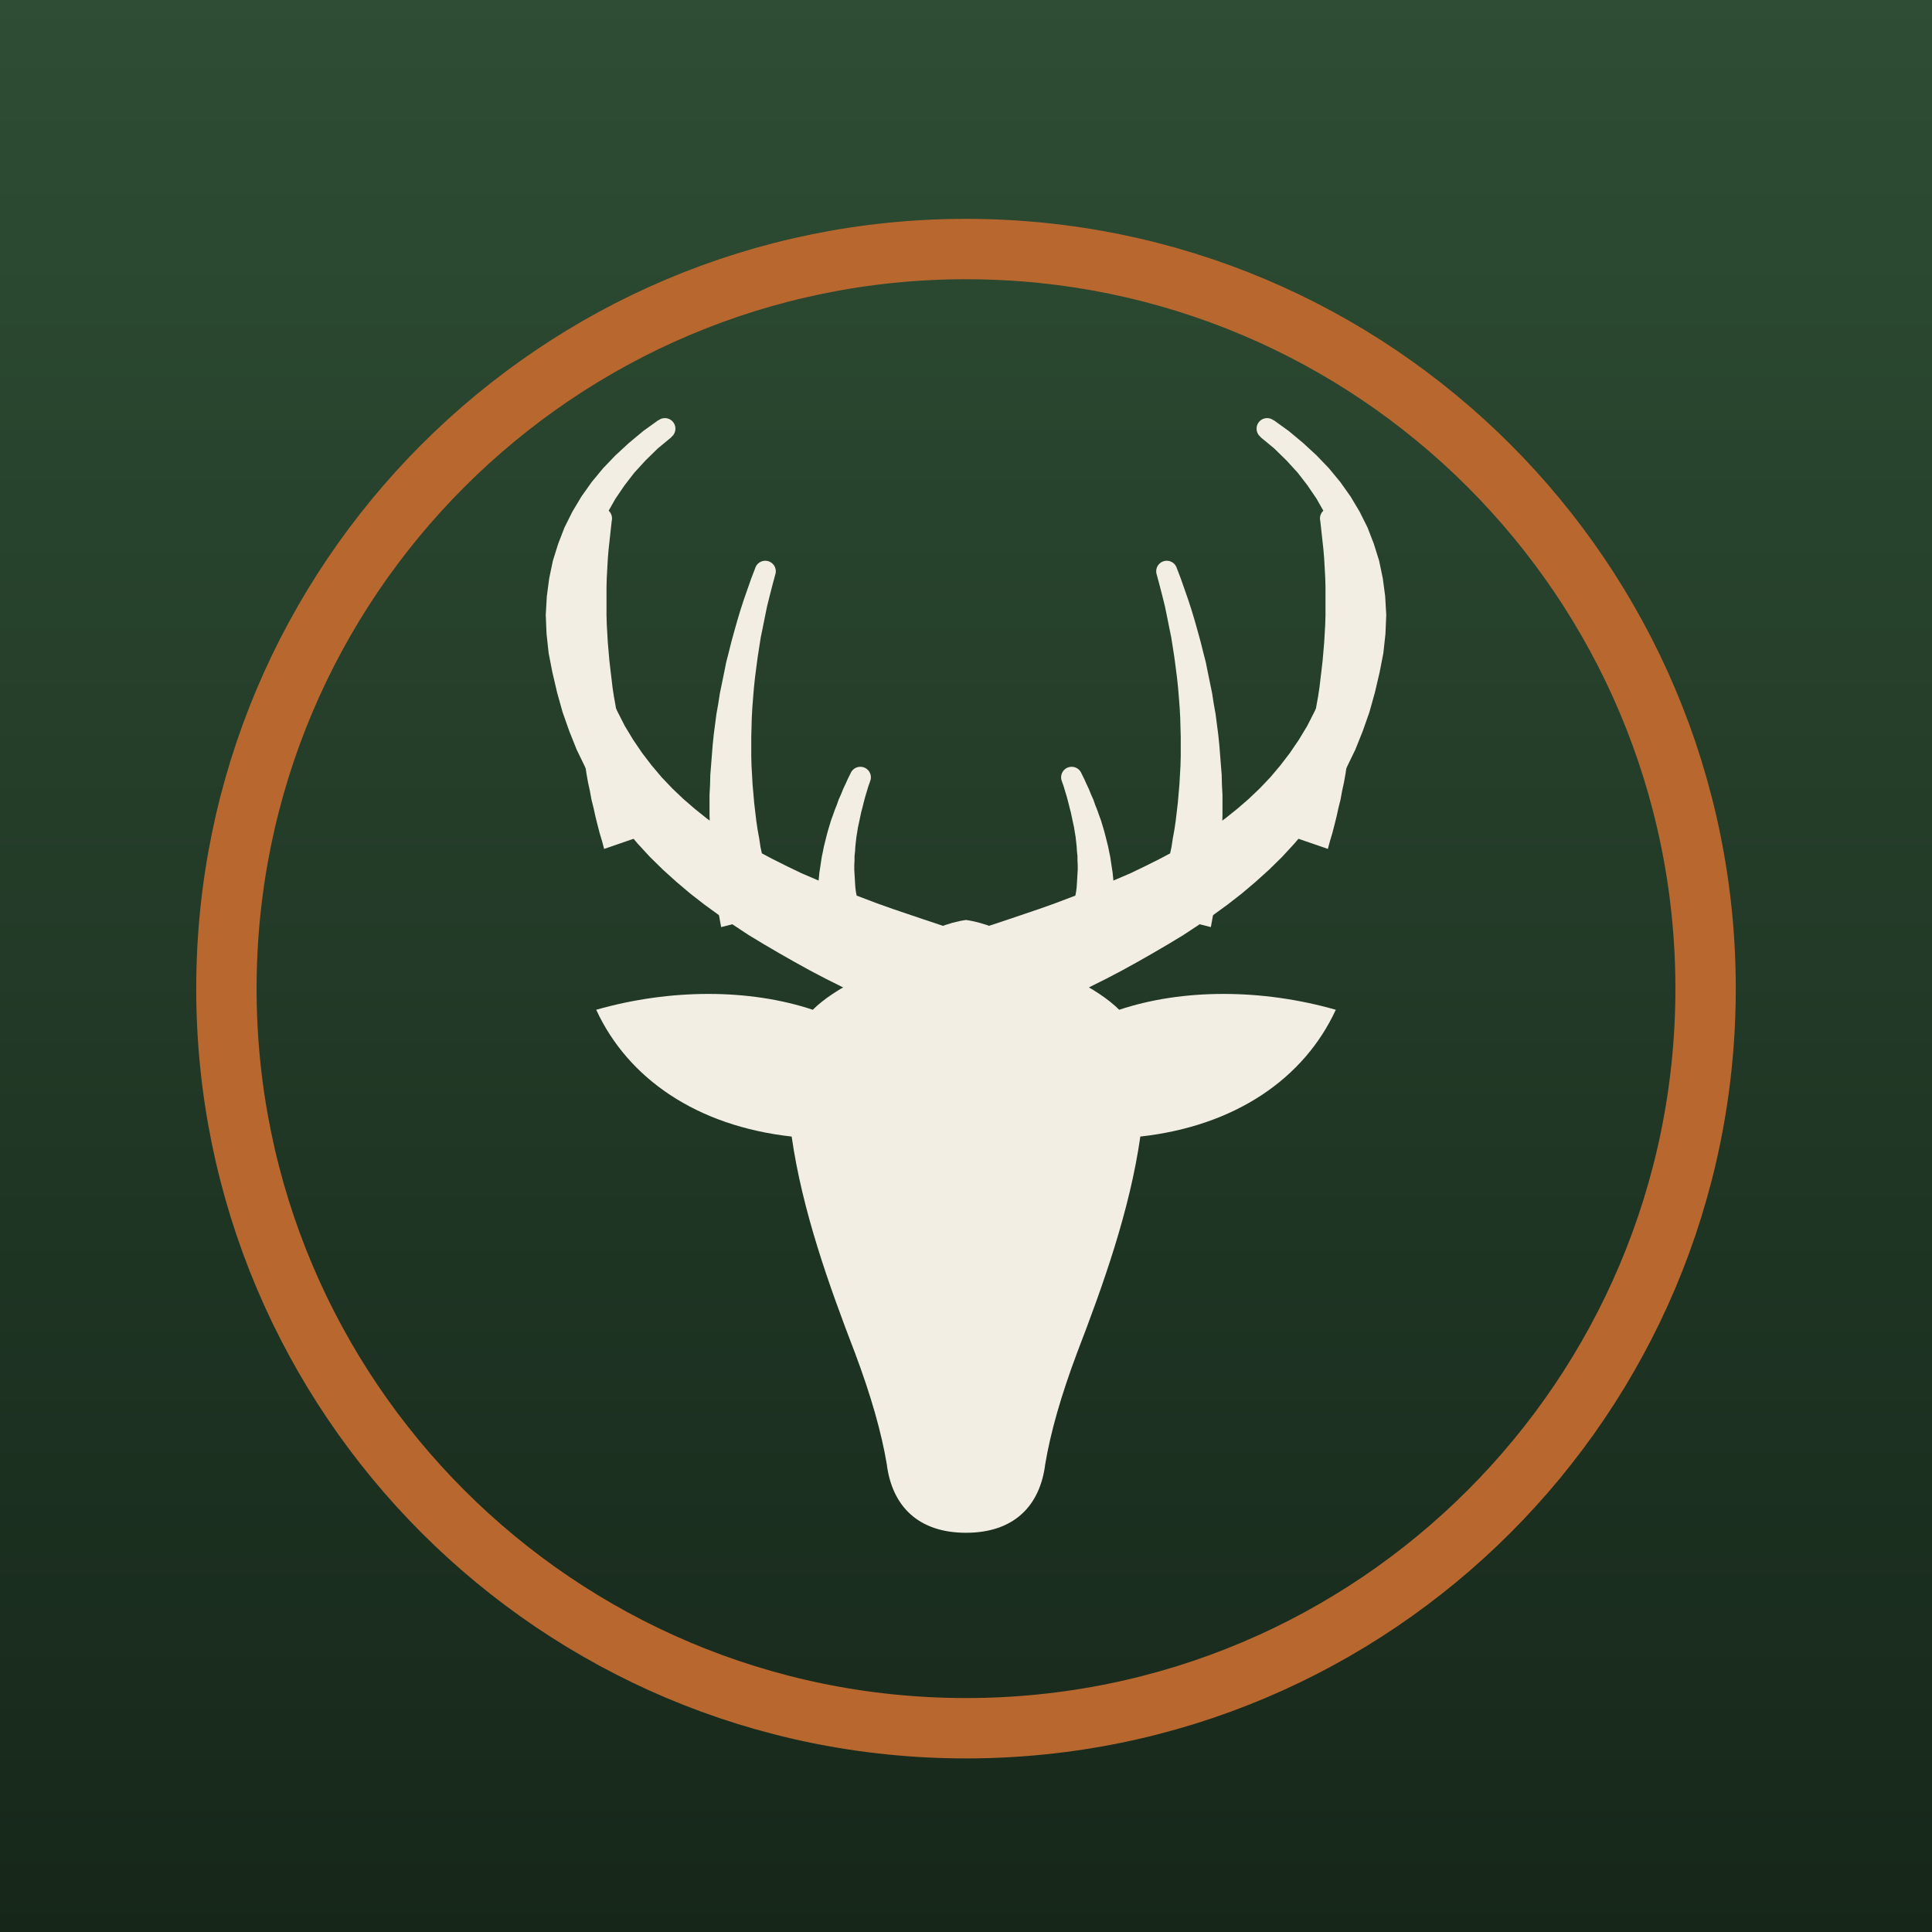
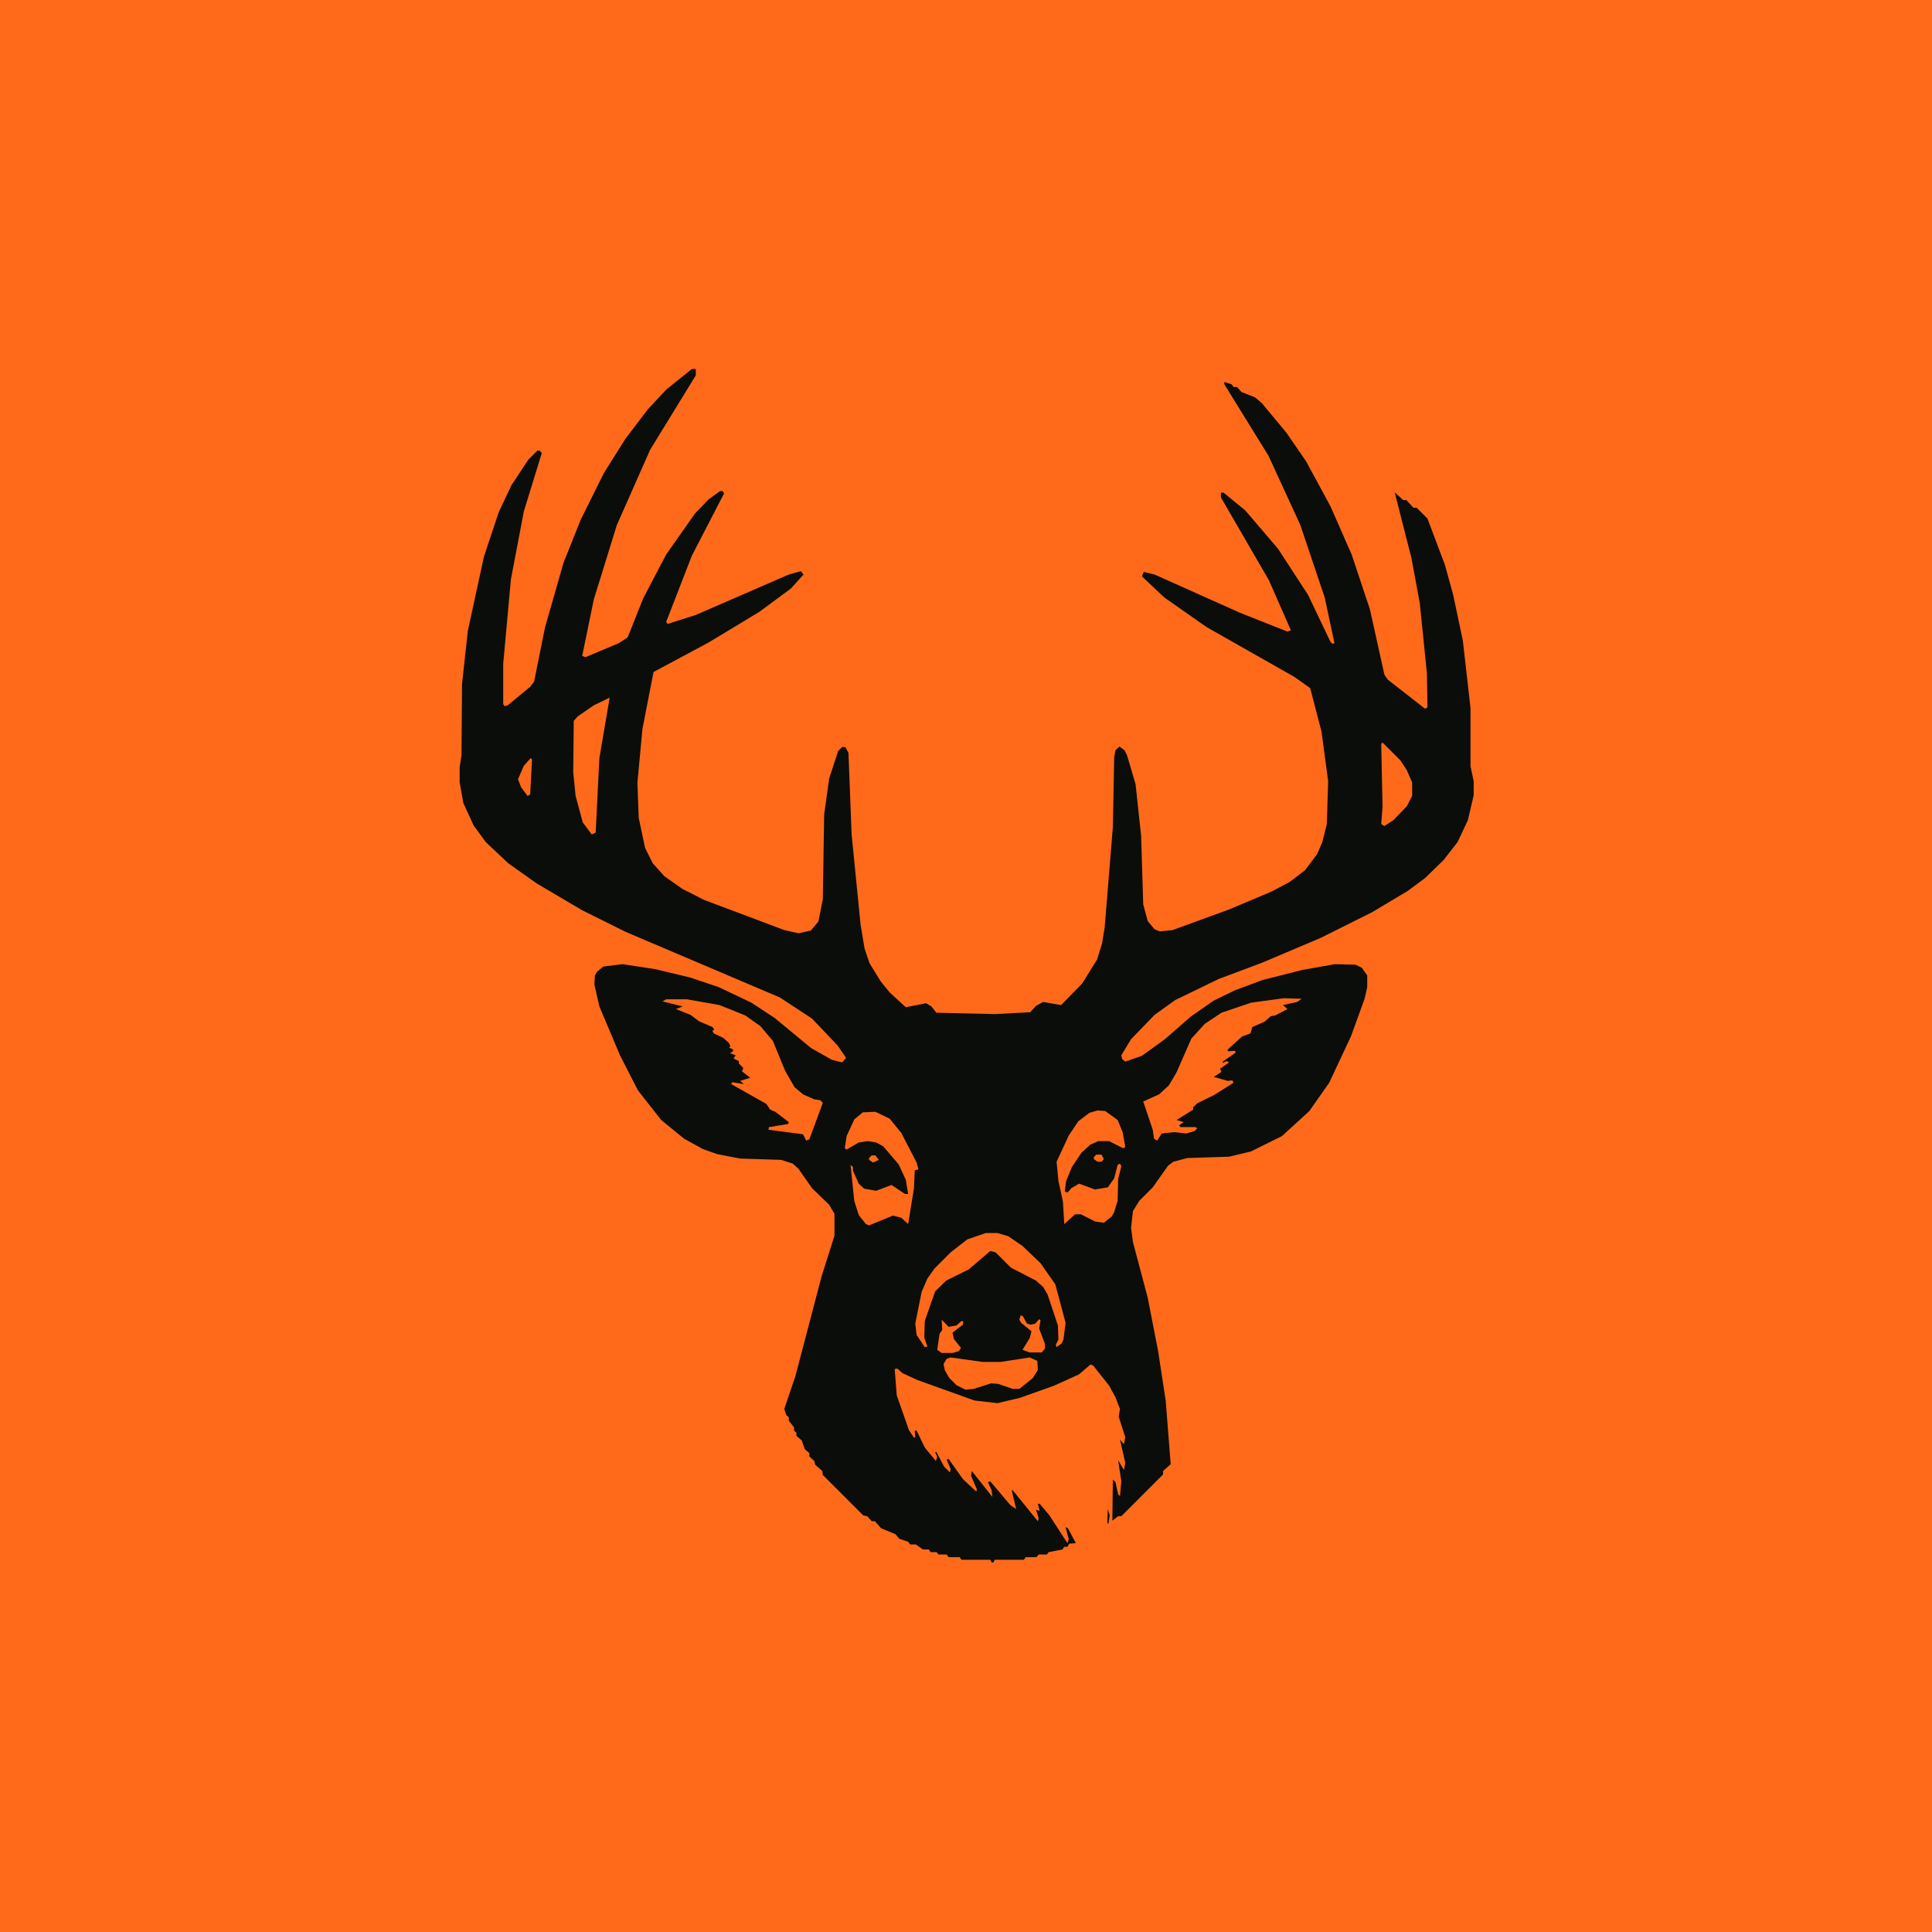
<svg xmlns="http://www.w3.org/2000/svg" viewBox="0 0 512 512">
-   <defs>
-     <linearGradient id="g" x1="0" y1="0" x2="0" y2="1">
-       <stop offset="0" stop-color="#2E4D34" />
-       <stop offset="1" stop-color="#16271A" />
-     </linearGradient>
-   </defs>
-   <rect width="512" height="512" fill="url(#g)" />
-   <circle cx="256" cy="262" r="196" fill="none" stroke="#B8682F" stroke-width="16" />
-   <g transform="translate(256 262) scale(0.7) translate(-256 -262)">
-     <g fill="#F3EEE4">
-       <path d="M269.8 278.4 L275.2 275.5 L280.6 272.6 L286.2 269.8 L291.9 267.0 L297.6 264.1 L303.4 261.1 L309.2 258.2 L315.1 255.1 L320.9 251.9 L326.7 248.6 L332.5 245.2 L338.3 241.7 L343.9 238.0 L349.5 234.2 L355.0 230.2 L360.4 226.0 L365.6 221.6 L370.7 217.0 L375.6 212.2 L380.3 207.1 L384.8 201.8 L389.0 196.3 L393.0 190.5 L396.8 184.4 L400.2 178.1 L403.4 171.5 L406.2 164.5 L408.7 157.4 L410.8 149.9 L412.6 142.2 L414.0 135.0 L414.8 127.7 L415.1 120.5 L414.7 113.5 L413.8 106.7 L412.4 100.0 L410.4 93.6 L408.0 87.4 L405.0 81.4 L401.6 75.7 L397.7 70.2 L393.4 65.0 L388.7 60.1 L383.6 55.4 L378.2 50.9 L372.5 46.8 L367.5 53.2 L372.7 57.5 L377.3 62.0 L381.6 66.7 L385.3 71.5 L388.7 76.5 L391.6 81.6 L394.0 86.8 L396.0 92.1 L397.6 97.5 L398.7 103.0 L399.3 108.5 L399.5 114.2 L399.2 119.9 L398.5 125.7 L397.2 131.6 L395.4 137.8 L393.2 144.6 L390.8 150.9 L388.1 156.8 L385.2 162.5 L382.0 167.8 L378.6 172.8 L375.0 177.5 L371.2 182.0 L367.2 186.2 L363.0 190.2 L358.6 194.0 L354.1 197.6 L349.4 201.0 L344.5 204.2 L339.5 207.3 L334.4 210.2 L329.1 213.0 L323.7 215.7 L318.3 218.3 L312.7 220.7 L307.0 223.1 L301.3 225.3 L295.5 227.5 L289.7 229.7 L283.8 231.8 L277.9 233.8 L272.0 235.8 L266.0 237.8 L260.1 239.7 L254.2 241.6ZM374.0 50.0a4.0 4.0 0 1 0 -8.0 0a4.0 4.0 0 1 0 8.0 0Z" />
-       <path d="M308.4 251.2 L309.0 249.4 L309.5 247.5 L310.0 245.5 L310.4 243.6 L310.8 241.6 L311.1 239.7 L311.4 237.7 L311.6 235.7 L311.8 233.8 L311.9 231.8 L312.0 229.8 L312.1 227.9 L312.0 225.9 L312.0 223.9 L311.9 222.0 L311.7 220.0 L311.5 218.0 L311.2 216.1 L310.9 214.1 L310.6 212.1 L310.2 210.2 L309.8 208.2 L309.3 206.2 L308.8 204.2 L308.3 202.3 L307.7 200.3 L307.1 198.3 L306.4 196.4 L305.7 194.4 L304.9 192.4 L304.2 190.4 L303.3 188.4 L302.5 186.4 L301.6 184.5 L300.7 182.5 L299.7 180.5 L292.3 183.5 L293.0 185.5 L293.6 187.5 L294.2 189.5 L294.7 191.4 L295.2 193.4 L295.7 195.3 L296.1 197.2 L296.5 199.1 L296.9 200.9 L297.2 202.8 L297.5 204.6 L297.7 206.4 L297.9 208.2 L298.0 210.0 L298.2 211.8 L298.2 213.5 L298.3 215.2 L298.3 216.9 L298.2 218.6 L298.1 220.3 L298.0 222.0 L297.9 223.6 L297.7 225.2 L297.4 226.8 L297.2 228.4 L296.8 229.9 L296.5 231.5 L296.1 233.0 L295.7 234.5 L295.2 236.0 L294.7 237.5 L294.2 239.0 L293.6 240.4 L293.0 241.8 L292.3 243.3 L291.6 244.8ZM300.0 182.0a4.0 4.0 0 1 0 -8.0 0a4.0 4.0 0 1 0 8.0 0Z" />
-       <path d="M348.7 238.7 L349.3 235.4 L349.9 232.0 L350.5 228.5 L351.0 225.0 L351.4 221.5 L351.8 217.9 L352.2 214.3 L352.5 210.7 L352.7 207.1 L352.9 203.5 L353.0 199.8 L353.1 196.1 L353.1 192.4 L353.1 188.6 L352.9 184.9 L352.8 181.1 L352.5 177.3 L352.2 173.5 L351.9 169.7 L351.5 165.8 L351.0 162.0 L350.5 158.1 L349.8 154.2 L349.2 150.3 L348.4 146.4 L347.6 142.5 L346.8 138.5 L345.8 134.6 L344.8 130.6 L343.7 126.6 L342.6 122.7 L341.4 118.7 L340.1 114.7 L338.7 110.7 L337.3 106.7 L335.8 102.8 L328.2 105.2 L329.3 109.3 L330.3 113.2 L331.3 117.2 L332.1 121.1 L332.9 125.1 L333.7 129.0 L334.3 132.8 L334.9 136.7 L335.4 140.5 L335.9 144.4 L336.3 148.2 L336.6 151.9 L336.9 155.7 L337.1 159.4 L337.2 163.1 L337.3 166.8 L337.3 170.4 L337.3 174.0 L337.2 177.6 L337.0 181.1 L336.8 184.7 L336.5 188.1 L336.2 191.6 L335.8 195.0 L335.4 198.4 L334.9 201.8 L334.3 205.1 L333.8 208.4 L333.1 211.6 L332.4 214.8 L331.7 218.0 L330.9 221.1 L330.1 224.2 L329.2 227.2 L328.3 230.2 L327.3 233.3ZM336.0 104.0a4.0 4.0 0 1 0 -8.0 0a4.0 4.0 0 1 0 8.0 0Z" />
-       <path d="M393.0 209.1 L393.8 206.1 L394.7 203.1 L395.5 200.0 L396.3 196.8 L397.0 193.6 L397.8 190.4 L398.4 187.1 L399.1 183.9 L399.7 180.5 L400.2 177.2 L400.8 173.8 L401.2 170.4 L401.7 167.0 L402.1 163.5 L402.4 160.0 L402.7 156.5 L403.0 153.0 L403.2 149.4 L403.4 145.8 L403.5 142.2 L403.6 138.6 L403.6 135.0 L403.6 131.3 L403.5 127.7 L403.3 124.0 L403.1 120.3 L402.9 116.7 L402.6 113.0 L402.2 109.3 L401.8 105.6 L401.3 101.8 L400.7 98.1 L400.1 94.4 L399.5 90.7 L398.7 87.0 L397.9 83.3 L390.1 84.7 L390.5 88.3 L390.9 92.0 L391.3 95.6 L391.6 99.2 L391.8 102.8 L392.0 106.4 L392.1 109.9 L392.1 113.5 L392.1 117.0 L392.1 120.6 L392.0 124.1 L391.8 127.6 L391.6 131.0 L391.3 134.5 L391.0 137.9 L390.6 141.4 L390.2 144.7 L389.8 148.1 L389.3 151.4 L388.7 154.7 L388.2 158.0 L387.5 161.3 L386.9 164.5 L386.2 167.7 L385.4 170.8 L384.6 173.9 L383.8 177.0 L383.0 180.1 L382.1 183.1 L381.2 186.0 L380.2 188.9 L379.2 191.8 L378.2 194.6 L377.2 197.4 L376.1 200.2 L375.0 202.9ZM398.0 84.0a4.0 4.0 0 1 0 -8.0 0a4.0 4.0 0 1 0 8.0 0Z" />
-       <path d="M256 236L256 236C270 238 284 248 296 258C304 262 310 266 314 270C338 262 368 262 396 270C384 296 358 314 322 318C318 346 308 374 298 400C292 416 288 430 286 442C284 458 274 468 256 468Z" />
-       <g transform="translate(512 0) scale(-1 1)">
-         <path d="M269.8 278.4 L275.2 275.5 L280.6 272.6 L286.2 269.8 L291.9 267.0 L297.6 264.1 L303.4 261.1 L309.2 258.2 L315.1 255.1 L320.9 251.9 L326.7 248.6 L332.5 245.2 L338.3 241.7 L343.9 238.0 L349.5 234.2 L355.0 230.2 L360.4 226.0 L365.6 221.6 L370.7 217.0 L375.6 212.2 L380.3 207.1 L384.8 201.8 L389.0 196.3 L393.0 190.5 L396.8 184.4 L400.2 178.1 L403.4 171.5 L406.2 164.5 L408.7 157.4 L410.8 149.9 L412.6 142.2 L414.0 135.0 L414.8 127.7 L415.1 120.5 L414.7 113.5 L413.8 106.7 L412.4 100.0 L410.4 93.6 L408.0 87.4 L405.0 81.4 L401.6 75.7 L397.7 70.2 L393.4 65.0 L388.7 60.1 L383.6 55.4 L378.2 50.9 L372.5 46.8 L367.5 53.2 L372.7 57.5 L377.3 62.0 L381.6 66.7 L385.3 71.5 L388.7 76.5 L391.6 81.6 L394.0 86.8 L396.0 92.1 L397.6 97.5 L398.7 103.0 L399.3 108.5 L399.5 114.2 L399.2 119.9 L398.5 125.7 L397.2 131.6 L395.4 137.8 L393.2 144.6 L390.8 150.9 L388.1 156.8 L385.2 162.5 L382.0 167.8 L378.6 172.8 L375.0 177.5 L371.2 182.0 L367.2 186.2 L363.0 190.2 L358.6 194.0 L354.1 197.6 L349.4 201.0 L344.5 204.2 L339.5 207.3 L334.4 210.2 L329.1 213.0 L323.7 215.7 L318.3 218.3 L312.7 220.7 L307.0 223.1 L301.3 225.3 L295.5 227.5 L289.7 229.7 L283.8 231.8 L277.9 233.8 L272.0 235.8 L266.0 237.8 L260.1 239.7 L254.2 241.6ZM374.0 50.0a4.0 4.0 0 1 0 -8.0 0a4.0 4.0 0 1 0 8.0 0Z" />
-         <path d="M308.4 251.2 L309.0 249.4 L309.5 247.5 L310.0 245.5 L310.4 243.6 L310.8 241.6 L311.1 239.7 L311.4 237.7 L311.6 235.7 L311.8 233.8 L311.9 231.8 L312.0 229.8 L312.1 227.9 L312.0 225.9 L312.0 223.9 L311.9 222.0 L311.7 220.0 L311.5 218.0 L311.2 216.1 L310.9 214.1 L310.6 212.1 L310.2 210.2 L309.8 208.2 L309.3 206.2 L308.8 204.2 L308.3 202.3 L307.7 200.3 L307.1 198.3 L306.4 196.4 L305.7 194.4 L304.9 192.4 L304.2 190.4 L303.3 188.4 L302.5 186.4 L301.6 184.5 L300.7 182.5 L299.7 180.5 L292.3 183.5 L293.0 185.5 L293.6 187.5 L294.2 189.5 L294.7 191.4 L295.2 193.4 L295.7 195.3 L296.1 197.2 L296.5 199.1 L296.9 200.9 L297.2 202.8 L297.5 204.6 L297.7 206.4 L297.9 208.2 L298.0 210.0 L298.2 211.8 L298.2 213.5 L298.3 215.2 L298.3 216.9 L298.2 218.6 L298.1 220.3 L298.0 222.0 L297.9 223.6 L297.7 225.2 L297.4 226.8 L297.2 228.4 L296.8 229.9 L296.5 231.5 L296.1 233.0 L295.7 234.5 L295.2 236.0 L294.7 237.5 L294.2 239.0 L293.6 240.4 L293.0 241.8 L292.3 243.3 L291.6 244.8ZM300.0 182.0a4.0 4.0 0 1 0 -8.0 0a4.0 4.0 0 1 0 8.0 0Z" />
-         <path d="M348.7 238.7 L349.3 235.4 L349.9 232.0 L350.5 228.5 L351.0 225.0 L351.4 221.5 L351.8 217.9 L352.2 214.3 L352.5 210.7 L352.7 207.1 L352.9 203.5 L353.0 199.8 L353.1 196.1 L353.1 192.4 L353.1 188.6 L352.9 184.9 L352.8 181.1 L352.5 177.3 L352.2 173.5 L351.9 169.7 L351.5 165.8 L351.0 162.0 L350.5 158.1 L349.8 154.2 L349.2 150.3 L348.4 146.4 L347.6 142.5 L346.8 138.5 L345.8 134.6 L344.8 130.6 L343.7 126.6 L342.6 122.7 L341.4 118.7 L340.1 114.7 L338.7 110.7 L337.3 106.7 L335.8 102.8 L328.2 105.2 L329.3 109.3 L330.3 113.2 L331.3 117.2 L332.1 121.1 L332.9 125.1 L333.7 129.0 L334.3 132.8 L334.9 136.7 L335.4 140.5 L335.9 144.4 L336.3 148.2 L336.6 151.9 L336.9 155.7 L337.1 159.4 L337.2 163.1 L337.3 166.8 L337.3 170.4 L337.3 174.0 L337.2 177.6 L337.0 181.1 L336.8 184.7 L336.5 188.1 L336.2 191.6 L335.8 195.0 L335.4 198.4 L334.9 201.8 L334.3 205.1 L333.8 208.4 L333.1 211.6 L332.4 214.8 L331.7 218.0 L330.9 221.1 L330.1 224.2 L329.2 227.2 L328.3 230.2 L327.3 233.3ZM336.0 104.0a4.0 4.0 0 1 0 -8.0 0a4.0 4.0 0 1 0 8.0 0Z" />
-         <path d="M393.0 209.1 L393.8 206.1 L394.7 203.1 L395.5 200.0 L396.3 196.8 L397.0 193.6 L397.8 190.4 L398.4 187.1 L399.1 183.9 L399.7 180.5 L400.2 177.2 L400.8 173.8 L401.2 170.4 L401.7 167.0 L402.1 163.5 L402.4 160.0 L402.7 156.5 L403.0 153.0 L403.2 149.4 L403.4 145.8 L403.5 142.2 L403.6 138.6 L403.6 135.0 L403.6 131.3 L403.5 127.7 L403.3 124.0 L403.1 120.3 L402.9 116.7 L402.6 113.0 L402.2 109.3 L401.8 105.6 L401.3 101.8 L400.7 98.1 L400.1 94.4 L399.5 90.7 L398.7 87.0 L397.9 83.3 L390.1 84.7 L390.5 88.3 L390.9 92.0 L391.3 95.6 L391.6 99.2 L391.8 102.8 L392.0 106.4 L392.1 109.9 L392.1 113.5 L392.1 117.0 L392.1 120.6 L392.0 124.1 L391.8 127.6 L391.6 131.0 L391.3 134.5 L391.0 137.9 L390.6 141.4 L390.2 144.7 L389.8 148.1 L389.3 151.4 L388.7 154.7 L388.2 158.0 L387.5 161.3 L386.9 164.5 L386.2 167.7 L385.4 170.8 L384.6 173.9 L383.8 177.0 L383.0 180.1 L382.1 183.1 L381.2 186.0 L380.2 188.9 L379.2 191.8 L378.2 194.6 L377.2 197.4 L376.1 200.2 L375.0 202.9ZM398.0 84.0a4.0 4.0 0 1 0 -8.0 0a4.0 4.0 0 1 0 8.0 0Z" />
-         <path d="M256 236L256 236C270 238 284 248 296 258C304 262 310 266 314 270C338 262 368 262 396 270C384 296 358 314 322 318C318 346 308 374 298 400C292 416 288 430 286 442C284 458 274 468 256 468Z" />
-       </g>
-     </g>
+   <rect width="512" height="512" fill="#FF6A1A" />
+   <g transform="translate(256 256) scale(0.7) translate(-256 -256)" fill="#0B0D0B">
+     <path fill-rule="evenodd" d="M309.7 461.6L309.5 466.9L309.9 467.2L310.4 464.0ZM152.2 30.0L142.5 37.8L135.5 45.3L127.0 56.5L118.9 69.4L110.2 86.9L103.6 103.4L96.6 127.9L92.5 148.3L91.0 150.3L82.5 157.3L81.3 157.6L80.8 156.9L80.8 141.5L83.7 109.7L88.6 83.9L95.4 61.8L94.6 60.9L93.7 60.9L90.3 64.3L83.9 74.0L79.1 84.2L73.5 101.0L67.4 129.1L65.2 149.3L65.0 176.3L64.3 180.7L64.3 186.5L65.7 194.3L69.6 202.8L74.2 209.1L82.7 217.1L93.4 224.7L110.7 234.9L127.2 243.1L185.5 267.9L197.7 275.9L207.4 286.1L210.6 290.8L209.1 292.5L205.2 291.5L197.4 287.1L183.6 275.7L174.8 269.9L162.4 264.0L151.7 260.4L138.4 257.2L126.0 255.3L118.7 256.2L116.3 258.2L115.5 259.6L115.3 263.0L117.2 271.3L125.0 289.8L131.8 303.1L140.6 314.3L149.3 321.4L156.4 325.3L161.7 327.2L170.5 328.9L186.0 329.4L190.4 330.8L192.6 332.8L197.7 340.1L204.2 346.4L206.2 349.8L206.2 358.1L201.3 373.6L191.4 411.3L187.2 423.7L188.0 426.1L188.9 426.8L188.9 428.1L190.9 430.7L190.9 431.9L191.8 432.7L191.8 433.9L193.8 435.6L195.0 439.0L196.7 440.4L196.7 441.7L198.6 443.4L198.9 444.8L201.6 447.2L201.8 448.7L217.1 464.0L218.6 464.3L220.3 466.2L221.5 466.2L223.9 468.9L229.3 471.1L230.7 472.8L234.1 474.0L234.9 475.0L237.0 475.0L239.7 476.9L241.9 476.9L242.6 477.9L244.8 477.9L245.6 478.8L248.7 478.8L249.4 479.8L253.6 479.8L254.3 480.8L265.2 480.8L265.7 481.8L266.4 481.8L266.9 480.8L277.9 480.8L278.6 479.8L282.7 479.8L283.5 478.8L286.6 478.8L287.3 477.9L292.5 476.9L293.2 475.9L294.4 475.9L295.1 474.7L297.6 474.5L294.6 468.9L293.7 468.4L294.9 473.0L294.4 474.5L287.6 464.0L283.9 459.6L283.2 459.6L283.9 462.3L282.5 461.8L283.5 465.0L283.2 466.2L273.7 454.5L273.3 454.5L275.0 461.6L272.8 460.1L265.2 451.1L264.3 451.4L265.7 454.5L266.0 457.0L258.2 447.2L257.9 449.0L260.1 454.1L259.9 455.0L254.8 450.2L249.4 442.6L248.7 442.9L250.2 446.5L249.9 447.7L247.7 445.5L244.8 440.0L244.3 440.0L245.1 441.9L244.6 443.4L240.4 438.3L237.3 431.9L236.6 431.9L236.8 434.4L236.3 434.6L234.4 431.7L229.8 418.6L229.0 408.6L230.0 408.4L231.9 410.1L237.5 412.7L259.2 420.5L267.9 421.5L276.4 419.5L289.3 414.9L298.8 410.6L303.1 406.9L304.1 407.2L310.2 414.9L312.6 419.3L314.3 423.7L313.8 426.6L316.3 434.4L315.8 437.0L314.3 435.3L316.3 444.1L315.8 446.8L313.6 443.1L314.8 451.1L314.3 456.7L313.6 456.0L312.6 451.4L311.6 450.4L311.4 466.0L313.6 464.3L314.8 464.3L330.6 448.5L330.6 447.2L333.5 444.6L331.6 420.5L328.7 401.6L324.8 381.6L319.2 360.5L318.5 355.1L319.2 348.8L321.6 344.9L326.7 339.8L332.5 331.6L334.5 330.1L339.8 328.7L355.6 328.2L363.9 326.2L375.6 320.4L386.0 310.9L393.5 300.2L401.8 282.5L406.9 268.4L407.9 264.0L407.9 259.6L405.9 256.7L403.5 255.5L395.7 255.3L383.3 257.5L368.3 261.3L357.8 265.2L349.8 269.1L341.3 275.0L331.3 283.7L322.6 290.0L316.3 292.2L315.1 291.2L314.8 289.8L318.5 283.7L327.4 274.5L335.2 268.9L351.7 260.9L368.0 254.8L390.4 245.3L409.8 235.6L423.2 227.6L429.8 222.7L436.8 215.9L442.1 209.1L446.0 200.8L448.2 191.4L448.2 186.0L447.0 180.4L447.0 158.3L444.1 132.8L440.4 115.3L437.3 104.1L430.7 86.6L426.6 82.5L425.4 82.5L422.7 79.6L421.5 79.6L418.3 76.7L424.6 101.4L427.8 118.7L430.5 145.2L430.7 158.1L429.8 158.6L415.7 147.6L414.4 145.7L408.9 120.9L402.0 100.2L394.0 82.0L384.8 65.0L377.3 54.1L368.0 42.9L365.4 40.7L360.3 38.7L358.6 36.8L357.3 36.8L356.6 35.8L353.9 34.9L353.7 35.6L370.5 62.8L382.6 89.1L391.8 116.5L395.5 133.8L394.8 134.0L394.0 133.3L385.5 115.5L374.1 98.0L361.7 83.5L353.4 76.7L352.5 76.9L352.5 78.6L370.7 110.0L379.0 128.9L377.7 129.4L359.8 122.3L327.4 107.8L323.3 106.8L322.6 108.5L331.1 116.5L347.1 127.7L380.4 146.6L386.3 150.8L390.6 167.3L393.1 186.0L392.6 202.3L390.9 209.1L388.9 213.7L384.3 219.8L378.5 224.2L371.7 227.8L355.6 234.6L334.2 242.4L329.4 242.9L327.4 242.1L324.8 239.0L323.1 232.7L322.3 206.7L320.2 187.2L317.0 176.3L316.0 174.3L314.1 172.9L312.6 174.3L312.1 177.0L311.6 203.3L308.5 241.4L307.5 247.5L305.6 253.6L300.0 262.6L292.0 270.8L285.2 269.6L282.5 271.1L280.3 273.5L266.9 274.2L244.8 273.7L242.9 271.3L240.9 270.1L233.2 271.6L227.1 266.0L223.7 261.8L219.5 255.0L217.6 249.4L216.1 240.4L212.7 206.2L211.5 175.3L210.3 173.1L209.1 173.1L207.6 174.6L204.2 185.0L202.3 198.6L201.8 230.7L200.1 239.2L197.2 242.6L192.6 243.6L187.2 242.4L156.9 231.0L148.6 226.8L141.8 222.0L137.4 217.1L134.5 211.3L132.1 199.9L131.6 186.7L133.5 166.3L137.7 144.7L158.6 133.5L177.8 121.9L189.7 113.1L194.5 107.8L193.5 106.5L188.9 107.8L153.7 123.1L143.0 126.5L142.5 125.7L152.2 100.7L164.4 77.1L163.9 76.2L162.9 76.2L158.6 79.3L153.4 84.7L142.5 100.2L133.8 116.8L127.9 131.6L124.5 133.8L111.9 139.1L110.7 138.6L115.1 117.2L123.8 89.1L136.4 60.6L153.7 32.4L153.7 30.0ZM247.5 406.7L248.7 404.7L250.2 404.2L262.3 405.9L269.1 405.9L280.1 404.2L283.0 405.5L283.2 408.9L281.3 412.0L276.2 416.1L273.7 416.1L268.2 414.2L265.5 414.0L258.9 416.1L255.8 416.4L252.4 414.7L249.7 412.0L248.0 409.1ZM246.8 389.9L249.4 392.6L252.4 392.1L254.3 390.4L255.0 390.6L254.8 391.8L250.9 394.8L251.4 397.2L254.1 400.6L253.3 401.8L250.9 402.5L246.8 402.5L245.1 401.3L246.0 395.2L247.0 393.8ZM276.7 388.2L277.6 388.7L279.1 391.4L280.5 391.8L282.2 391.4L283.7 389.7L284.2 390.1L283.7 393.3L285.9 399.1L285.9 400.8L284.7 402.3L280.1 402.3L277.4 401.3L280.1 396.9L280.8 394.3L276.9 391.1L276.2 389.9ZM241.4 374.3L244.1 370.5L250.2 364.4L256.5 359.5L263.5 357.1L267.9 357.1L272.0 358.3L277.4 362.0L284.2 368.5L289.8 376.5L293.7 391.1L292.9 397.4L292.2 398.9L290.3 400.3L290.0 399.4L291.0 397.4L290.8 392.1L286.9 380.4L285.2 377.5L282.5 375.1L273.0 370.2L267.2 364.4L265.2 363.9L257.0 370.9L248.5 375.1L244.3 379.2L240.4 390.4L240.2 396.7L241.4 400.1L240.4 400.3L237.3 395.7L236.8 391.4L239.2 379.4ZM219.3 328.7L220.3 327.7L221.7 327.7L223.0 329.4L220.8 330.4L219.3 329.4ZM304.4 328.4L305.3 327.4L307.3 327.4L308.2 329.1L307.3 330.1L305.8 330.1L304.4 329.1ZM216.9 311.4L221.7 311.2L227.1 313.8L231.5 319.2L237.3 330.4L238.0 333.0L236.6 333.3L236.3 340.1L234.1 353.7L231.5 351.3L228.3 350.5L219.3 354.2L218.1 353.7L215.4 350.3L213.7 344.9L212.3 331.3L213.2 332.1L213.2 333.5L215.4 338.4L217.4 340.3L222.0 341.1L227.8 338.9L232.9 342.3L234.1 342.3L233.2 336.9L230.5 331.1L224.7 324.3L222.0 322.8L218.8 322.3L215.4 322.8L210.8 325.5L210.1 325.0L210.8 320.4L213.7 314.1ZM308.7 310.9L313.4 314.3L315.3 318.9L316.3 324.5L315.5 325.0L310.2 322.3L306.1 322.3L303.1 323.6L299.7 326.7L296.1 332.1L293.9 337.4L293.4 341.3L294.4 341.8L295.9 340.1L298.8 338.4L304.8 340.6L309.7 339.8L312.1 336.4L313.4 331.3L314.3 330.8L314.8 331.8L313.6 336.7L313.4 344.9L312.1 349.1L311.2 350.8L308.2 353.2L304.8 352.7L299.5 350.0L297.3 350.0L293.2 353.7L292.7 345.2L291.0 337.4L290.3 330.1L294.9 320.2L298.5 314.8L302.7 311.6L305.8 310.7ZM141.1 269.4L142.5 268.6L150.3 268.6L162.7 270.8L172.4 274.7L178.2 278.8L182.9 284.4L187.5 295.6L191.1 301.9L194.3 304.6L198.6 306.5L200.8 306.8L201.8 307.8L196.7 321.6L195.5 322.1L194.3 319.7L181.2 318.0L181.4 317.0L188.7 315.8L188.9 315.1L183.8 311.2L181.9 310.4L180.4 308.2L167.1 300.7L167.5 300.0L171.9 300.7L170.5 299.5L174.3 298.3L171.2 295.9L171.7 294.6L170.0 292.9L170.0 292.0L168.0 291.0L168.8 289.8L166.6 289.0L167.8 288.3L167.8 287.6L166.3 286.9L166.8 286.4L166.3 285.2L164.1 283.2L160.5 281.5L160.0 280.5L160.7 280.1L160.0 279.1L154.9 276.9L151.7 274.5L146.2 272.3L148.8 271.3ZM383.1 268.4L381.4 269.6L376.0 270.8L377.7 272.3L373.1 274.7L371.4 275.0L369.0 277.1L364.4 279.1L363.7 281.5L360.5 282.7L355.1 287.6L355.1 288.3L357.8 288.1L358.1 288.8L353.2 292.2L353.2 292.7L354.7 292.0L355.6 292.5L352.2 294.9L352.7 296.1L349.8 298.0L355.1 299.5L356.8 299.3L357.3 300.2L350.0 304.8L343.5 308.0L342.0 309.5L342.0 310.4L335.7 314.3L338.4 315.1L336.7 316.3L337.2 317.0L343.0 317.0L343.5 317.5L342.5 318.5L339.4 319.4L334.7 318.9L330.1 319.4L328.4 322.1L327.2 321.4L326.7 318.0L323.1 307.3L329.1 304.6L332.8 301.2L335.7 296.3L341.3 283.5L346.4 277.9L352.7 273.7L363.9 269.9L376.3 268.2ZM91.2 177.3L91.7 177.8L91.0 191.1L90.0 191.6L87.6 188.4L86.4 185.3L88.6 180.2ZM413.7 171.4L420.5 178.2L422.9 181.9L424.9 186.5L424.9 191.6L422.9 195.5L417.8 200.8L414.4 203.0L413.2 202.3L413.7 195.7L413.2 171.9ZM121.1 154.4L117.2 177.3L115.8 205.5L114.3 206.2L110.9 201.6L108.2 191.6L107.3 182.6L107.5 163.2L109.0 161.5L115.1 157.3Z" />
  </g>
</svg>
